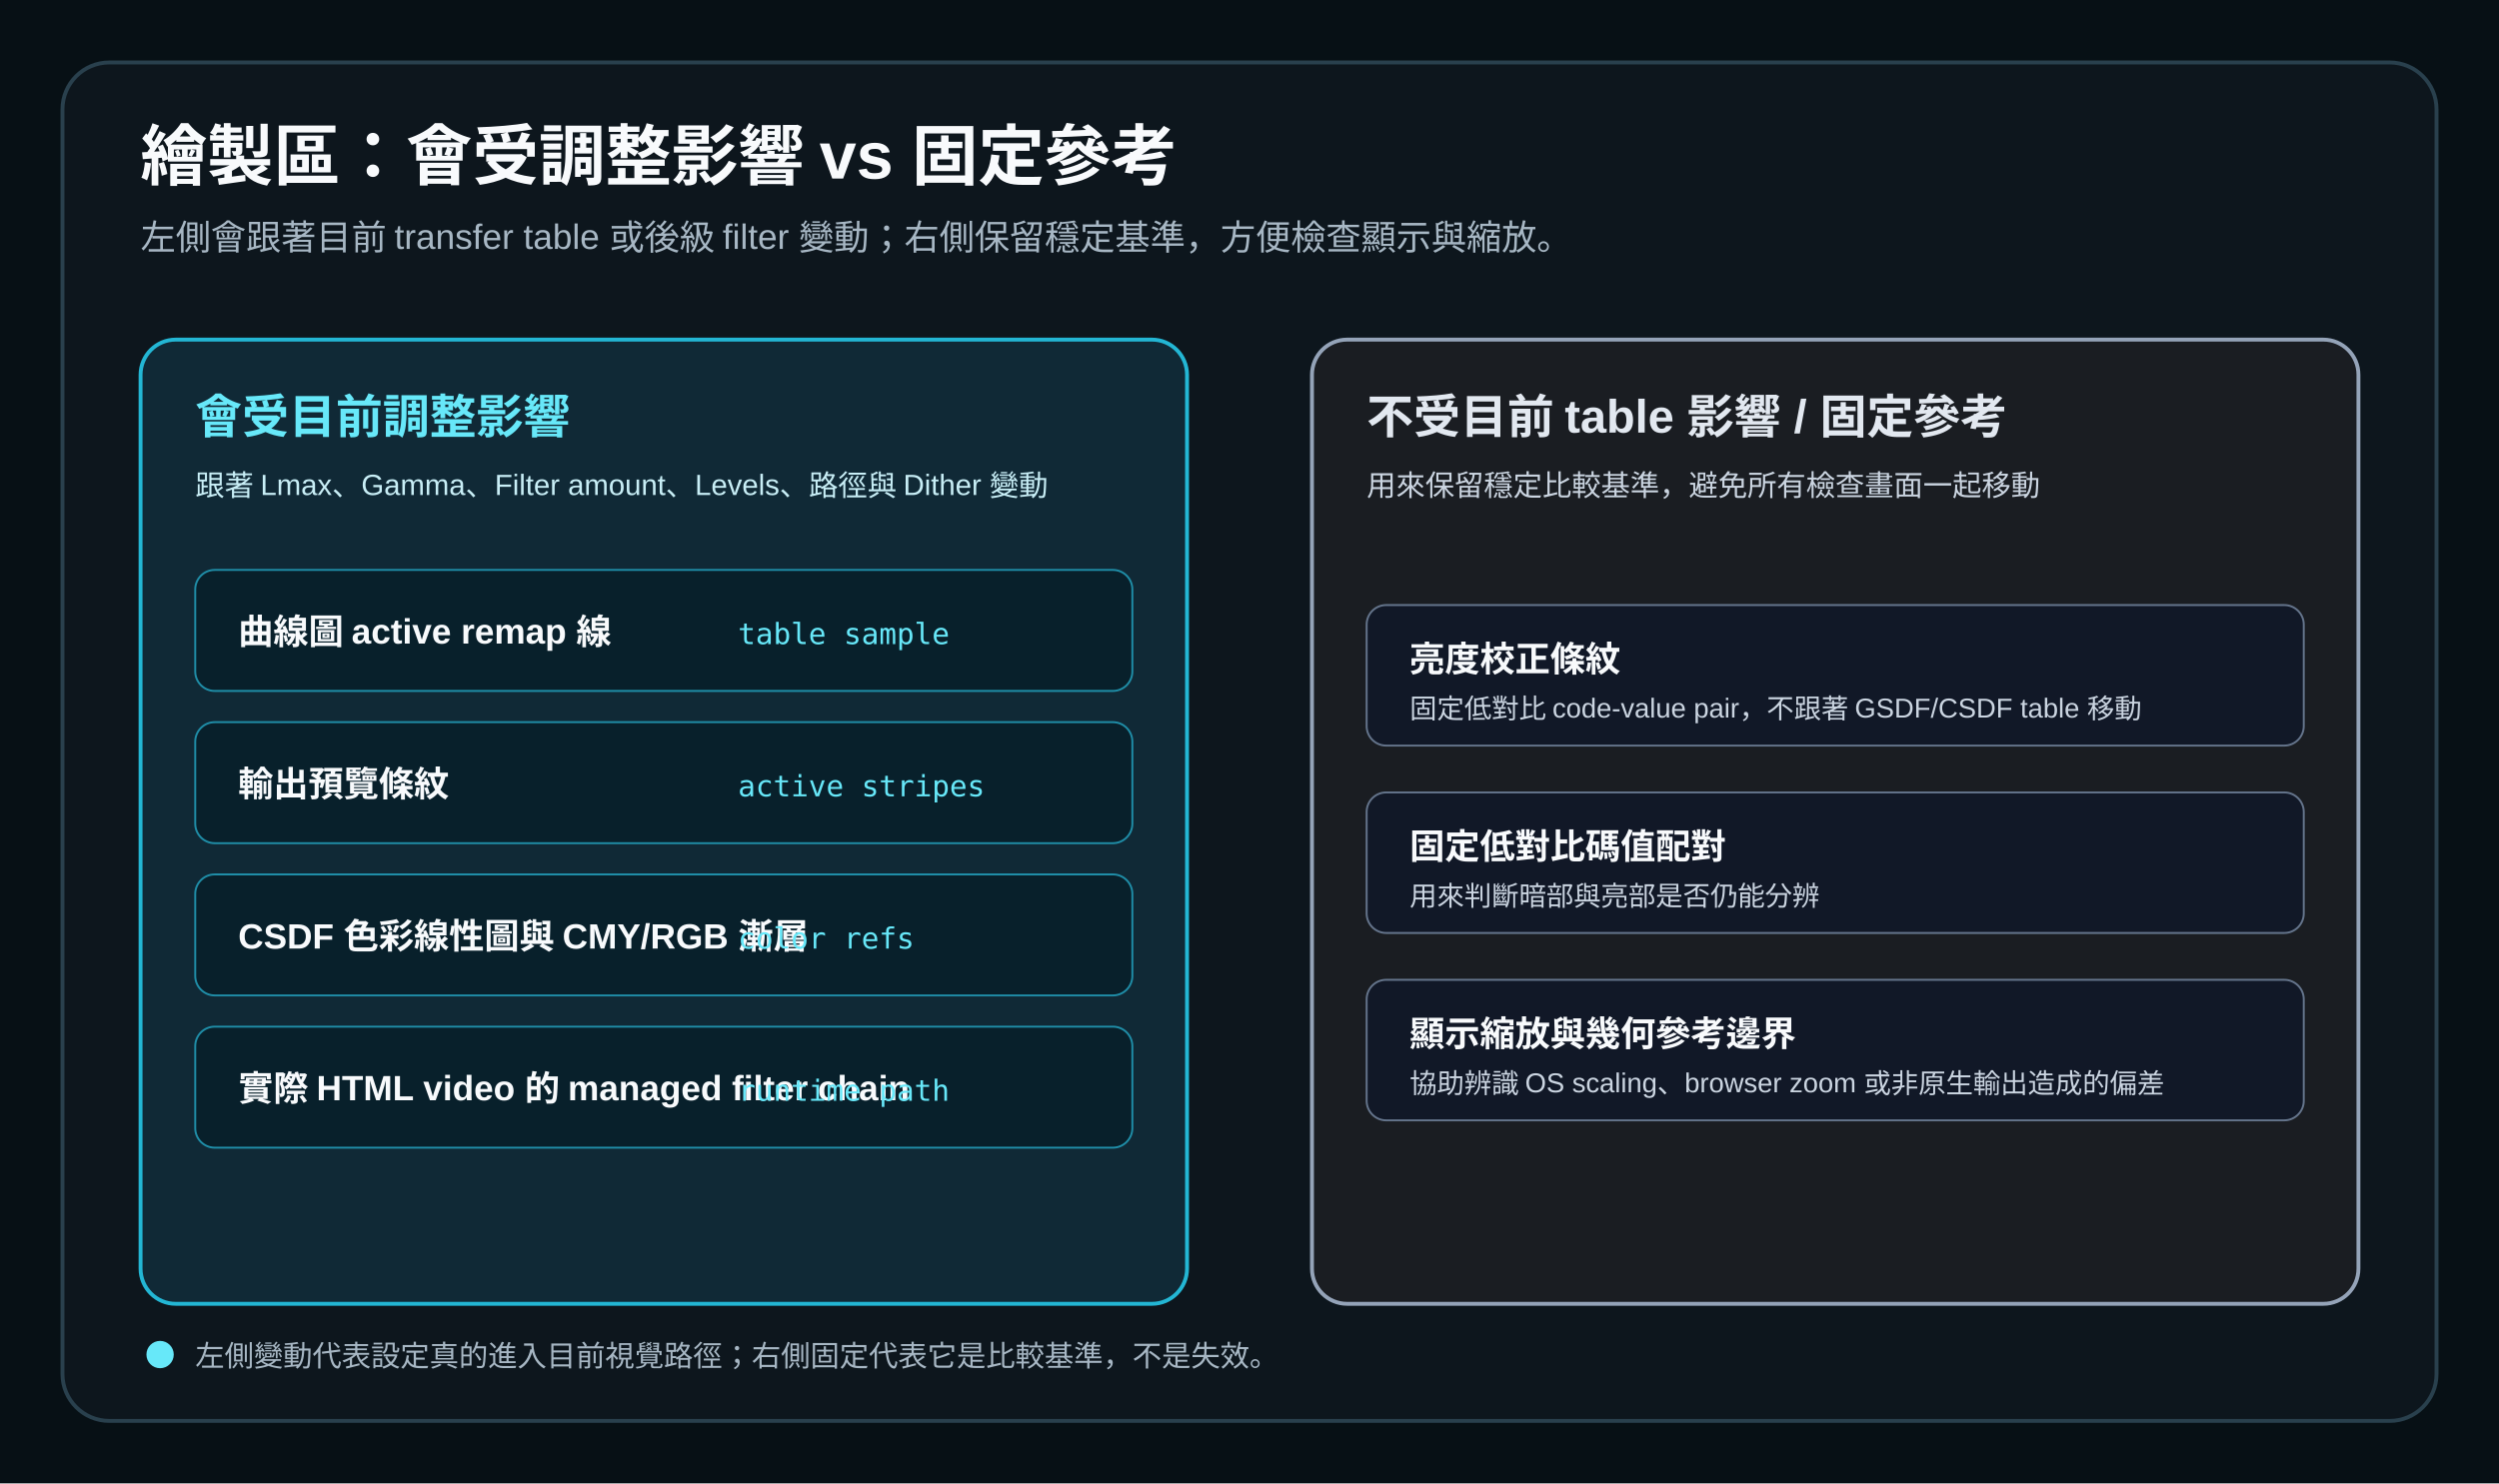
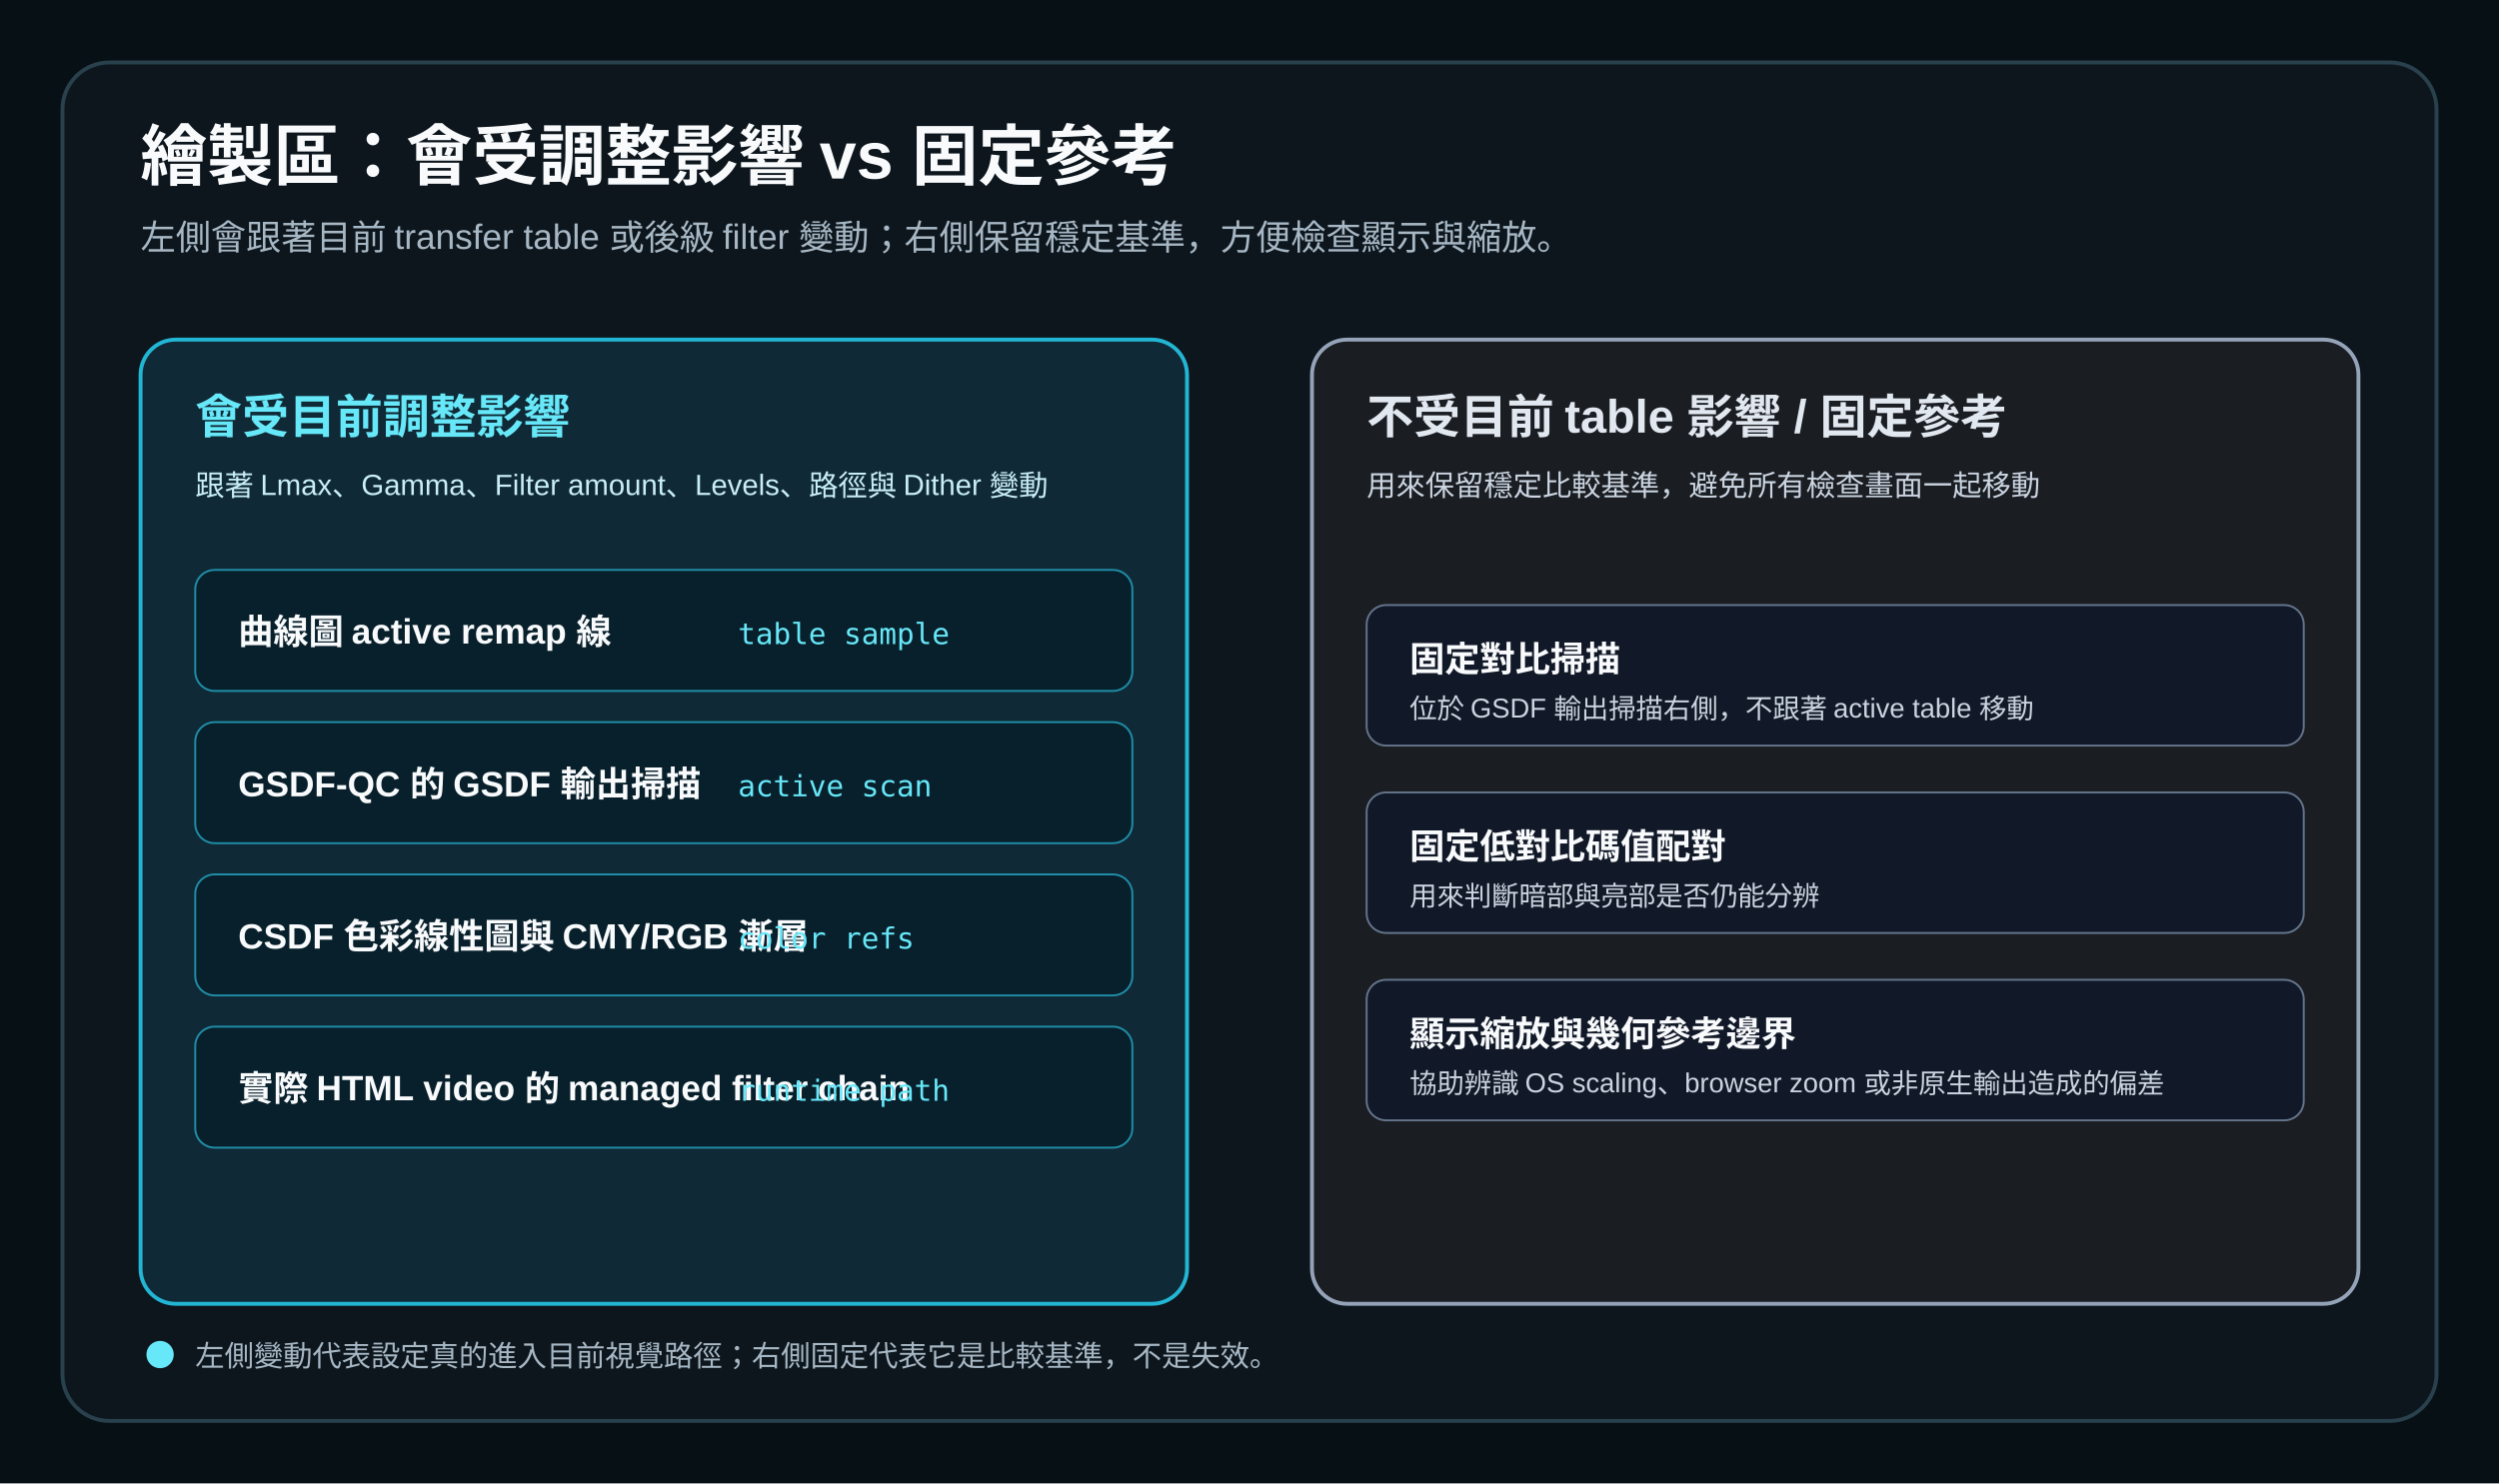
<svg xmlns="http://www.w3.org/2000/svg" width="1280" height="760" viewBox="0 0 1280 760" role="img" aria-labelledby="title desc">
  <rect width="1280" height="760" fill="#071015" />
  <rect x="32" y="32" width="1216" height="696" rx="24" fill="#0d161d" stroke="#29404d" stroke-width="2" />
  <text x="72" y="92" fill="#f8fafc" font-family="Segoe UI, Noto Sans TC, Arial, sans-serif" font-size="34" font-weight="700">繪製區：會受調整影響 vs 固定參考</text>
  <text x="72" y="128" fill="#a7b7c4" font-family="Segoe UI, Noto Sans TC, Arial, sans-serif" font-size="18">左側會跟著目前 transfer table 或後級 filter 變動；右側保留穩定基準，方便檢查顯示與縮放。</text>
  <g transform="translate(72 174)">
    <rect width="536" height="494" rx="18" fill="#102936" stroke="#23b6d4" stroke-width="2" />
    <text x="28" y="48" fill="#67e8f9" font-family="Segoe UI, Noto Sans TC, Arial, sans-serif" font-size="24" font-weight="700">會受目前調整影響</text>
    <text x="28" y="80" fill="#c8eef6" font-family="Segoe UI, Noto Sans TC, Arial, sans-serif" font-size="15">跟著 Lmax、Gamma、Filter amount、Levels、路徑與 Dither 變動</text>
    <g transform="translate(28 118)">
      <rect width="480" height="62" rx="10" fill="#08202b" stroke="#1f8da7" />
      <text x="22" y="38" fill="#f8fafc" font-family="Segoe UI, Noto Sans TC, Arial, sans-serif" font-size="18" font-weight="600">曲線圖 active remap 線</text>
      <text x="278" y="38" fill="#67e8f9" font-family="Consolas, monospace" font-size="15">table sample</text>
    </g>
    <g transform="translate(28 196)">
      <rect width="480" height="62" rx="10" fill="#08202b" stroke="#1f8da7" />
-       <text x="22" y="38" fill="#f8fafc" font-family="Segoe UI, Noto Sans TC, Arial, sans-serif" font-size="18" font-weight="600">輸出預覽條紋</text>
-       <text x="278" y="38" fill="#67e8f9" font-family="Consolas, monospace" font-size="15">active stripes</text>
+       <text x="22" y="38" fill="#f8fafc" font-family="Segoe UI, Noto Sans TC, Arial, sans-serif" font-size="18" font-weight="600">GSDF-QC 的 GSDF 輸出掃描</text>
+       <text x="278" y="38" fill="#67e8f9" font-family="Consolas, monospace" font-size="15">active scan</text>
    </g>
    <g transform="translate(28 274)">
      <rect width="480" height="62" rx="10" fill="#08202b" stroke="#1f8da7" />
      <text x="22" y="38" fill="#f8fafc" font-family="Segoe UI, Noto Sans TC, Arial, sans-serif" font-size="18" font-weight="600">CSDF 色彩線性圖與 CMY/RGB 漸層</text>
      <text x="278" y="38" fill="#67e8f9" font-family="Consolas, monospace" font-size="15">color refs</text>
    </g>
    <g transform="translate(28 352)">
      <rect width="480" height="62" rx="10" fill="#08202b" stroke="#1f8da7" />
      <text x="22" y="38" fill="#f8fafc" font-family="Segoe UI, Noto Sans TC, Arial, sans-serif" font-size="18" font-weight="600">實際 HTML video 的 managed filter chain</text>
      <text x="278" y="38" fill="#67e8f9" font-family="Consolas, monospace" font-size="15">runtime path</text>
    </g>
  </g>
  <g transform="translate(672 174)">
    <rect width="536" height="494" rx="18" fill="#1a1d22" stroke="#94a3b8" stroke-width="2" />
    <text x="28" y="48" fill="#e2e8f0" font-family="Segoe UI, Noto Sans TC, Arial, sans-serif" font-size="24" font-weight="700">不受目前 table 影響 / 固定參考</text>
    <text x="28" y="80" fill="#cbd5e1" font-family="Segoe UI, Noto Sans TC, Arial, sans-serif" font-size="15">用來保留穩定比較基準，避免所有檢查畫面一起移動</text>
    <g transform="translate(28 136)">
      <rect width="480" height="72" rx="10" fill="#111827" stroke="#64748b" />
-       <text x="22" y="34" fill="#f8fafc" font-family="Segoe UI, Noto Sans TC, Arial, sans-serif" font-size="18" font-weight="600">亮度校正條紋</text>
-       <text x="22" y="58" fill="#cbd5e1" font-family="Segoe UI, Noto Sans TC, Arial, sans-serif" font-size="14">固定低對比 code-value pair，不跟著 GSDF/CSDF table 移動</text>
+       <text x="22" y="34" fill="#f8fafc" font-family="Segoe UI, Noto Sans TC, Arial, sans-serif" font-size="18" font-weight="600">固定對比掃描</text>
+       <text x="22" y="58" fill="#cbd5e1" font-family="Segoe UI, Noto Sans TC, Arial, sans-serif" font-size="14">位於 GSDF 輸出掃描右側，不跟著 active table 移動</text>
    </g>
    <g transform="translate(28 232)">
      <rect width="480" height="72" rx="10" fill="#111827" stroke="#64748b" />
      <text x="22" y="34" fill="#f8fafc" font-family="Segoe UI, Noto Sans TC, Arial, sans-serif" font-size="18" font-weight="600">固定低對比碼值配對</text>
      <text x="22" y="58" fill="#cbd5e1" font-family="Segoe UI, Noto Sans TC, Arial, sans-serif" font-size="14">用來判斷暗部與亮部是否仍能分辨</text>
    </g>
    <g transform="translate(28 328)">
      <rect width="480" height="72" rx="10" fill="#111827" stroke="#64748b" />
      <text x="22" y="34" fill="#f8fafc" font-family="Segoe UI, Noto Sans TC, Arial, sans-serif" font-size="18" font-weight="600">顯示縮放與幾何參考邊界</text>
      <text x="22" y="58" fill="#cbd5e1" font-family="Segoe UI, Noto Sans TC, Arial, sans-serif" font-size="14">協助辨識 OS scaling、browser zoom 或非原生輸出造成的偏差</text>
    </g>
  </g>
  <g transform="translate(72 694)">
    <circle cx="10" cy="0" r="7" fill="#67e8f9" />
    <text x="28" y="6" fill="#a7b7c4" font-family="Segoe UI, Noto Sans TC, Arial, sans-serif" font-size="15">左側變動代表設定真的進入目前視覺路徑；右側固定代表它是比較基準，不是失效。</text>
  </g>
</svg>
